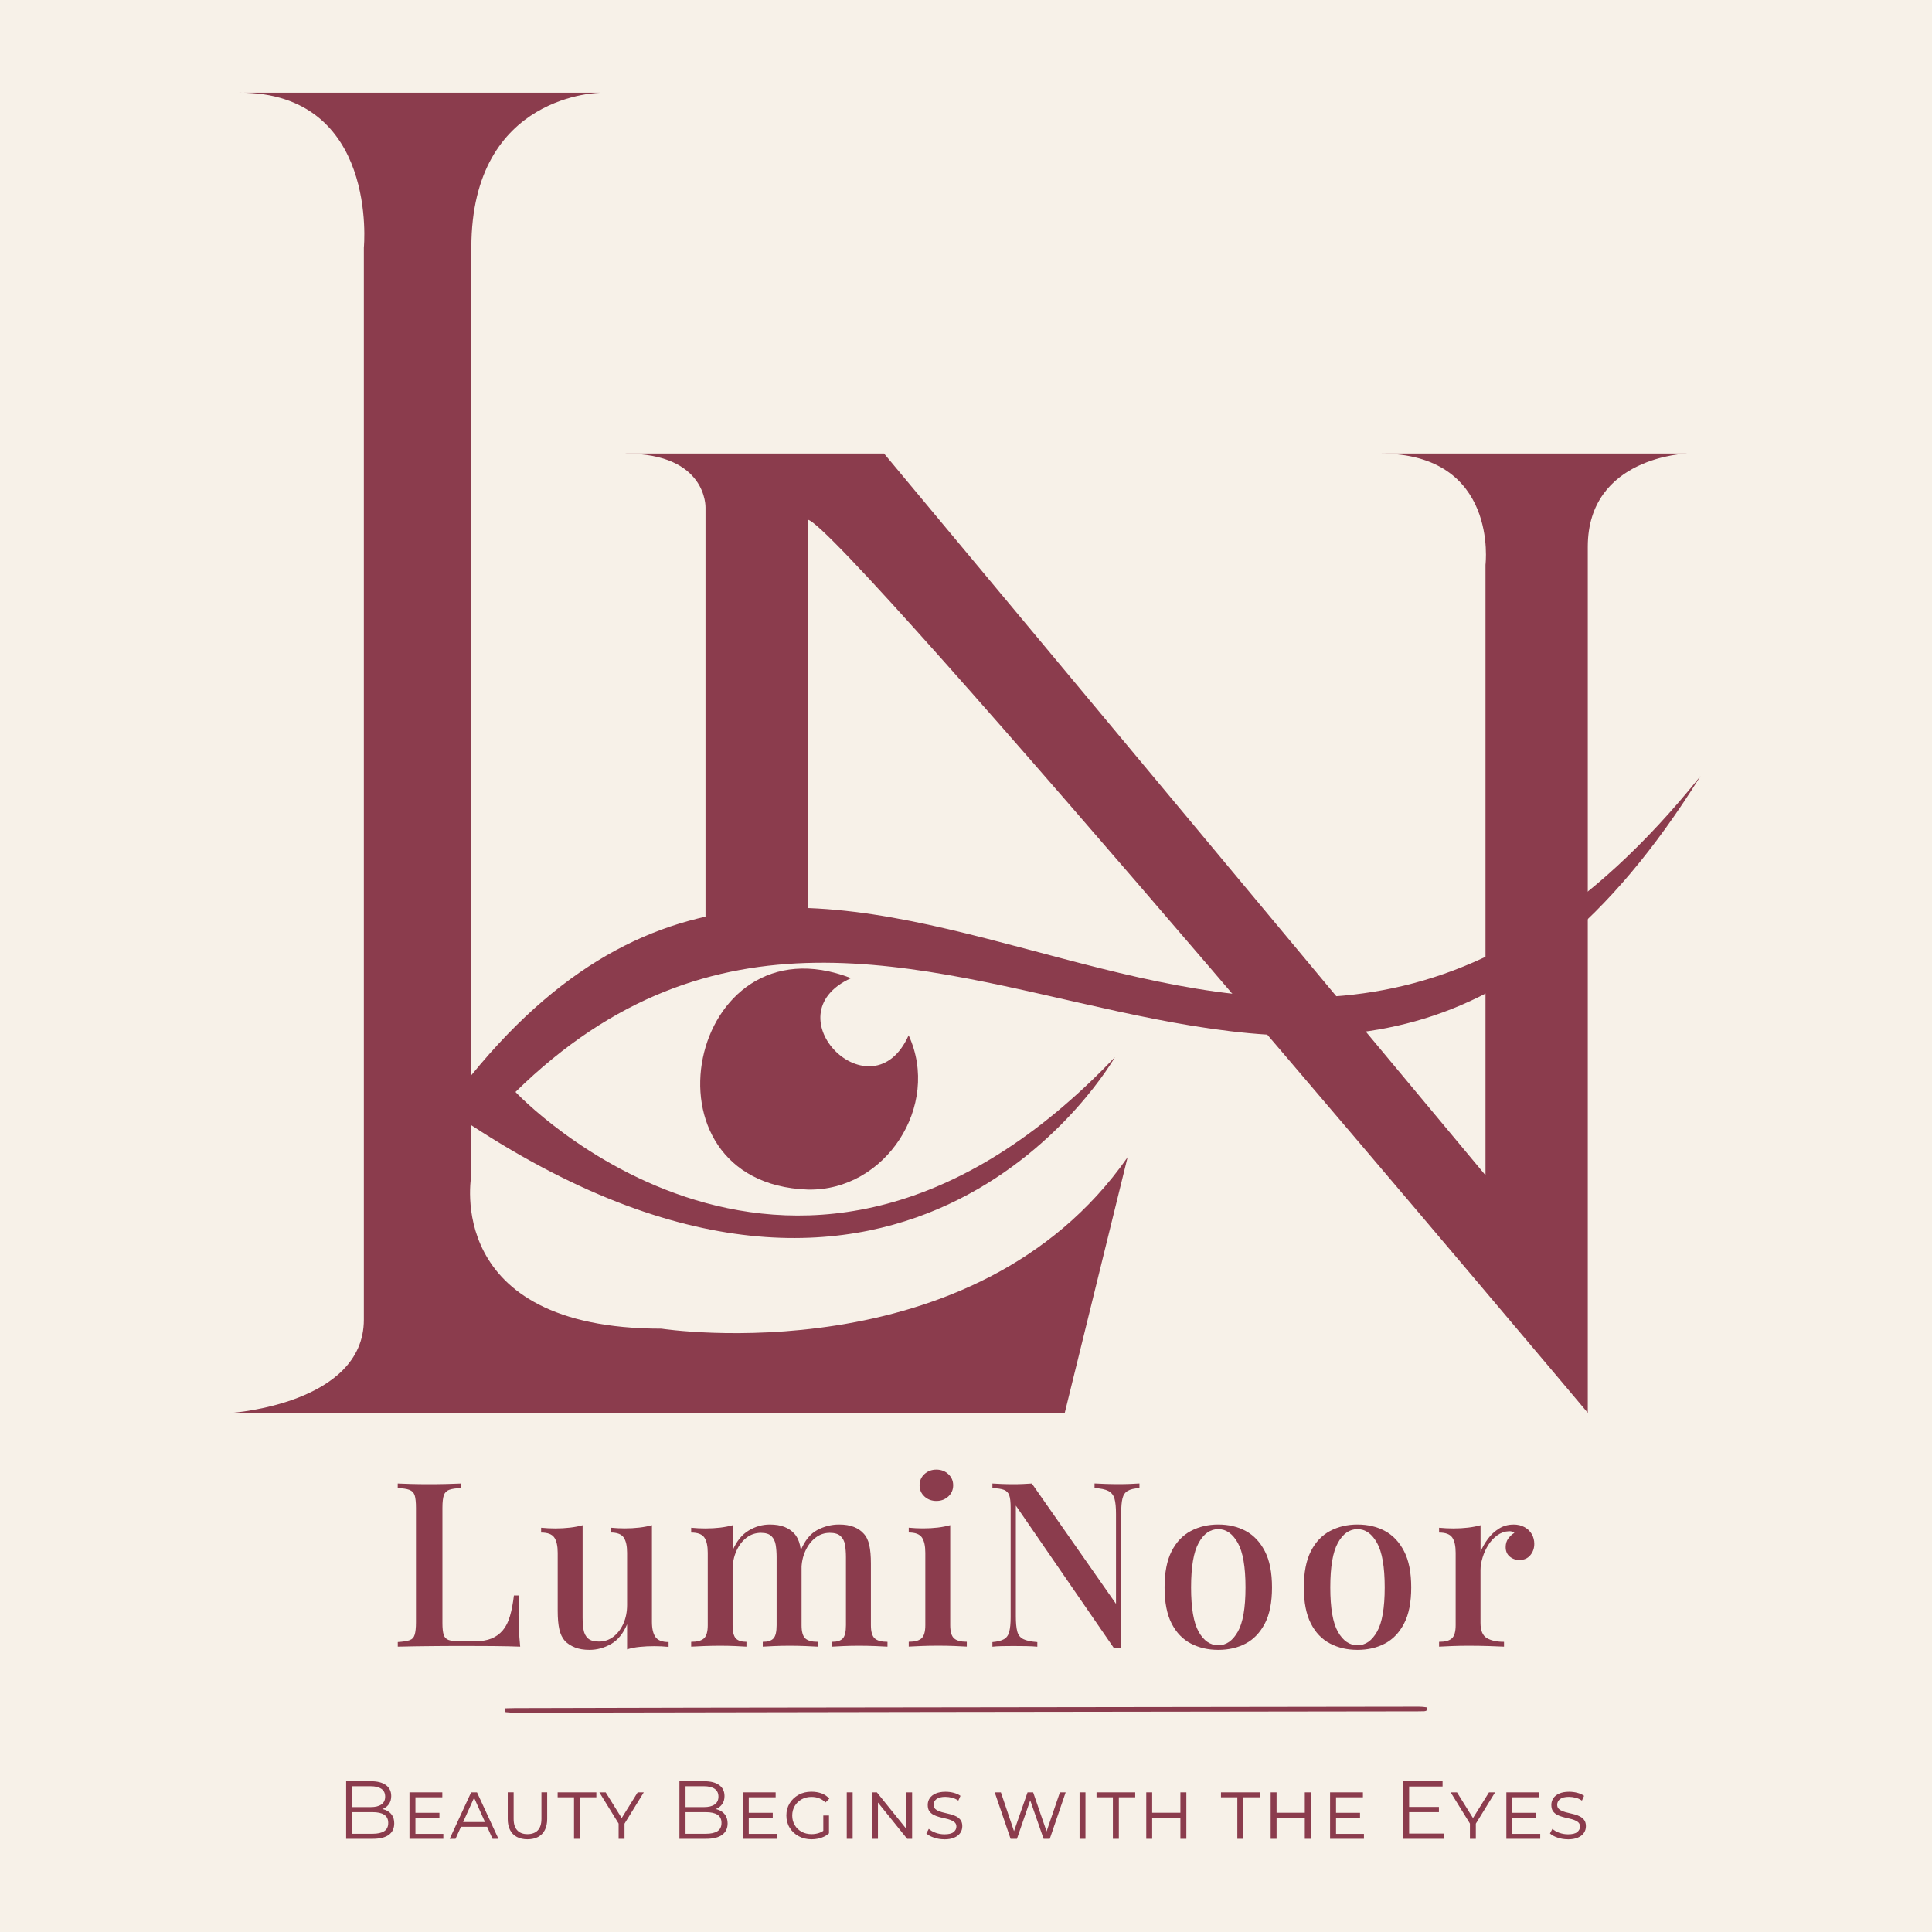
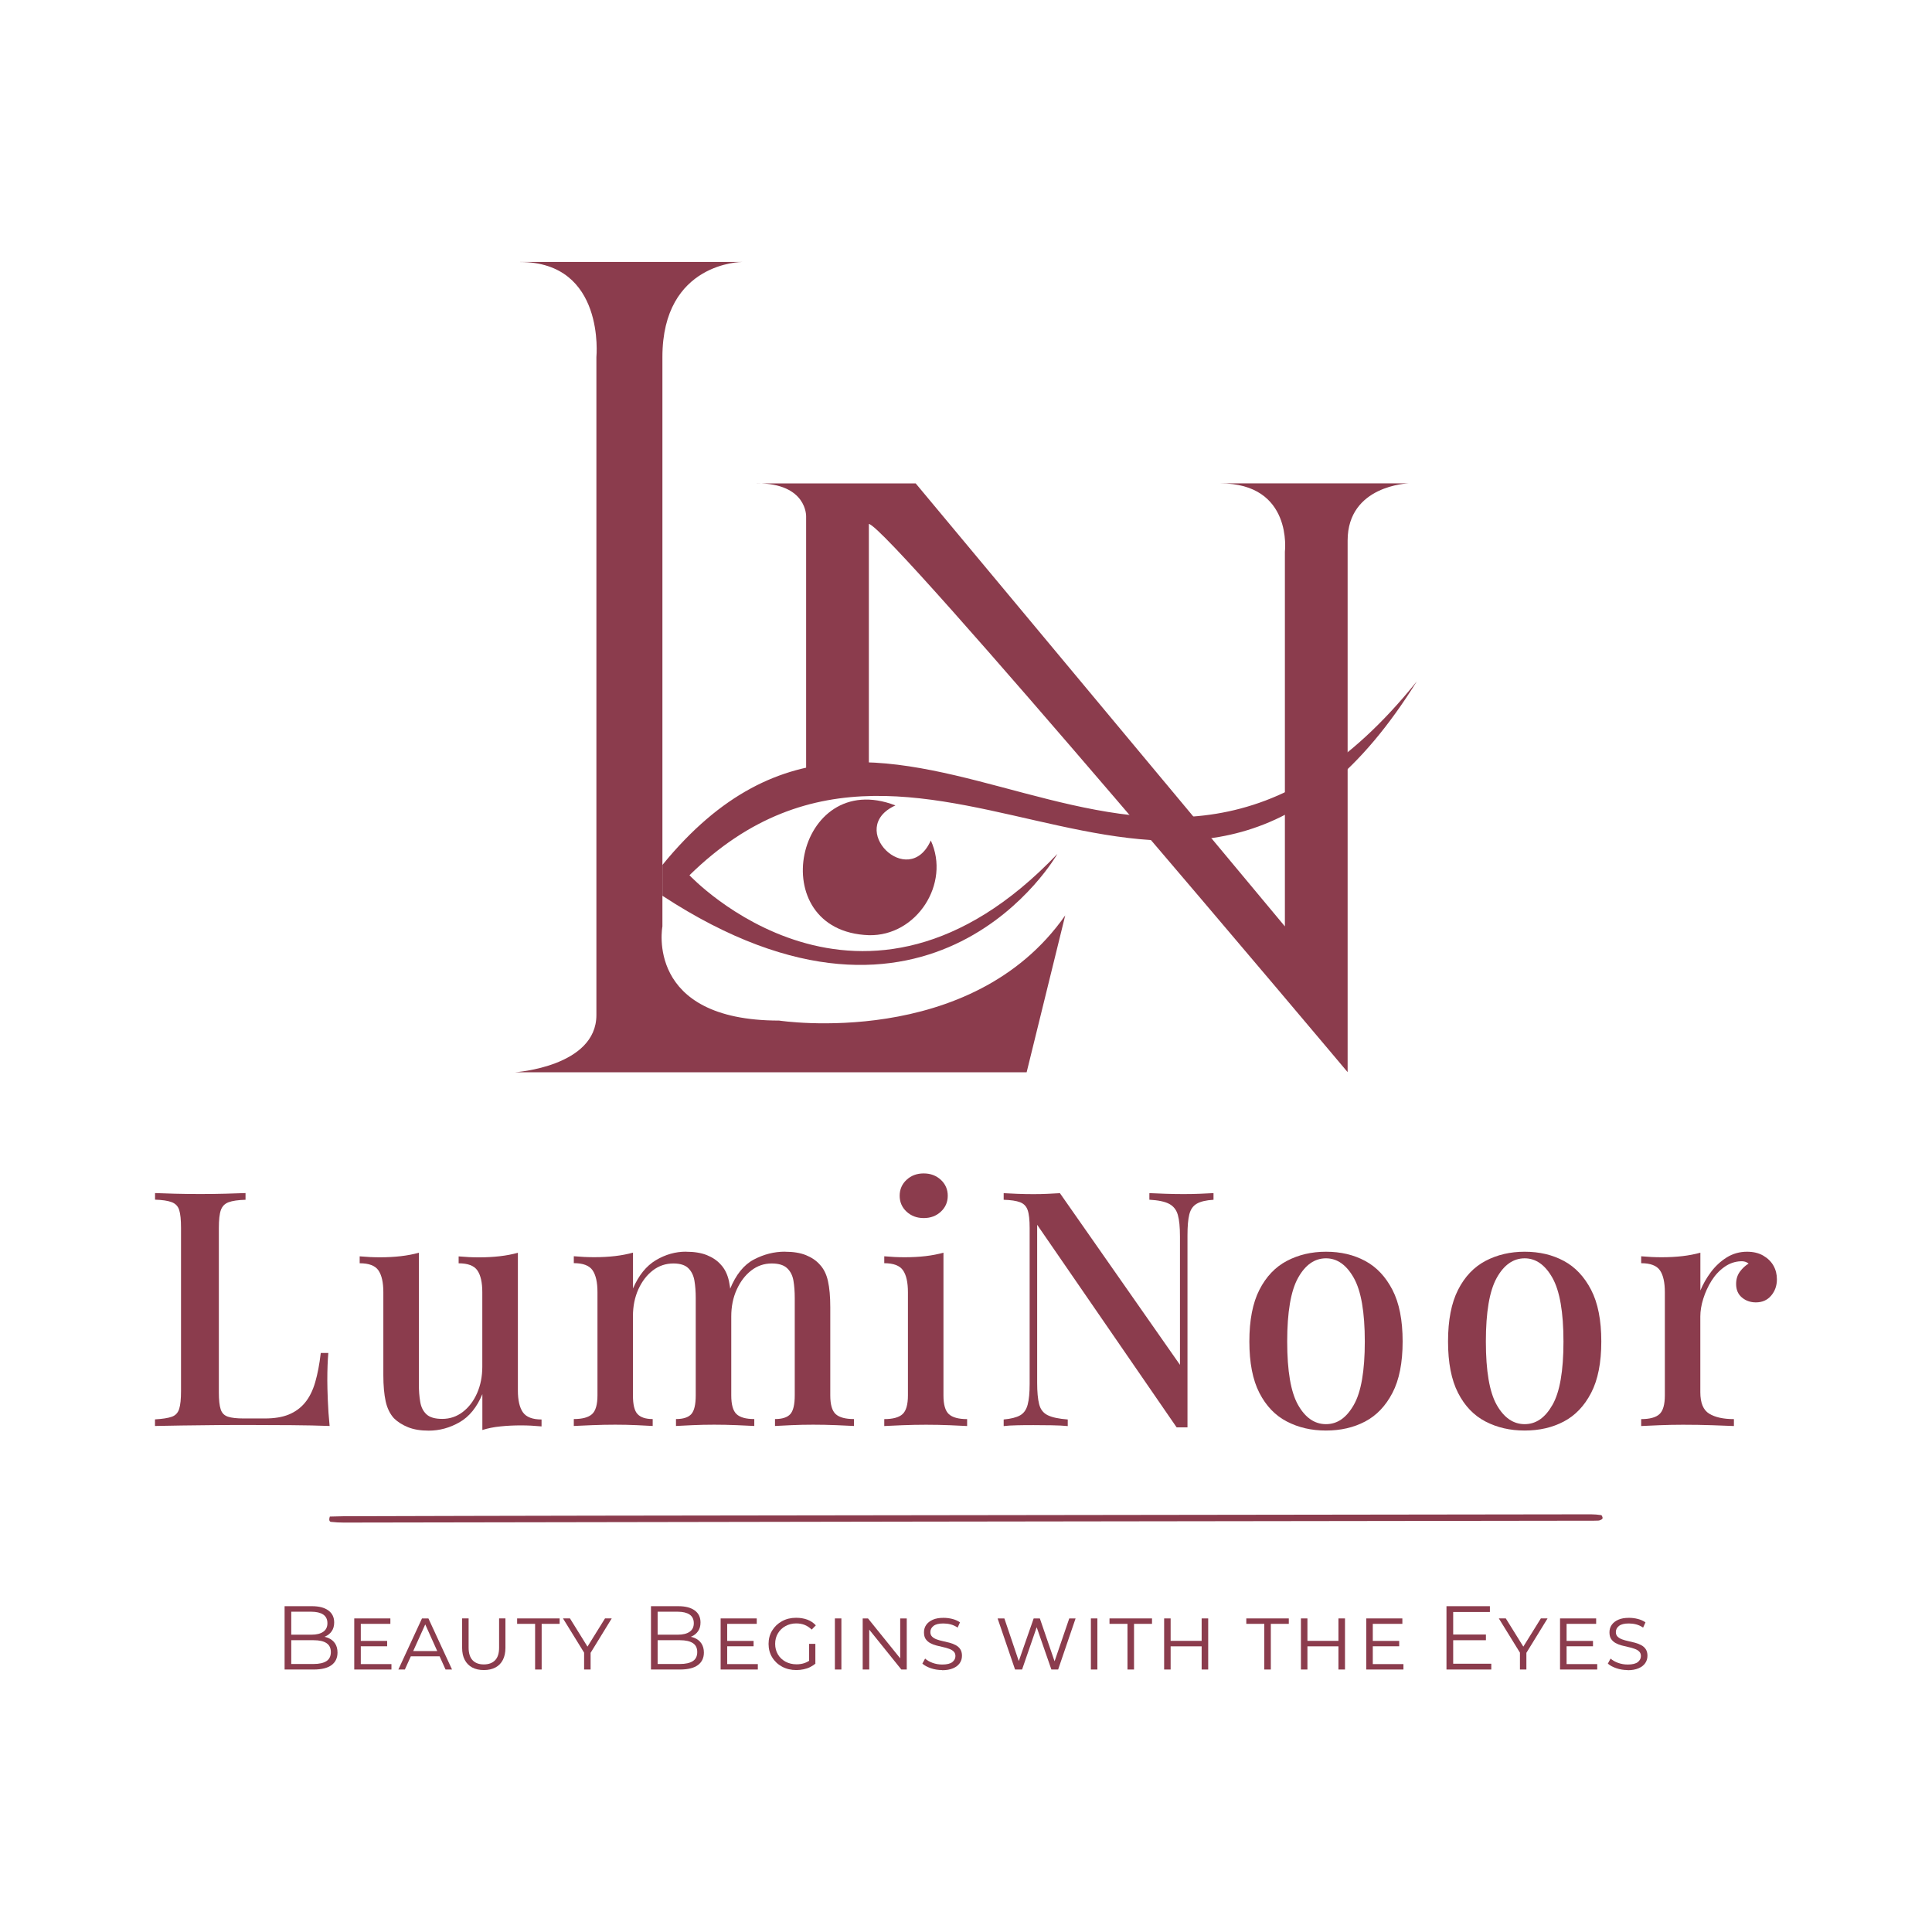
<svg xmlns="http://www.w3.org/2000/svg" id="Layer_1" data-name="Layer 1" viewBox="0 0 360 360">
  <defs>
    <style>
      .cls-1 {
        fill: #8b3c4d;
      }
- 
-       .cls-2 {
-         fill: #f7f1e8;
-       }
    </style>
  </defs>
-   <rect class="cls-2" width="360" height="360" />
  <g>
-     <g>
-       <path class="cls-1" d="m85.92,276.42v.86c-.97.03-1.71.14-2.21.32s-.84.53-1.01,1.03-.26,1.28-.26,2.34v21.47c0,.97.08,1.7.24,2.19.16.49.47.81.95.97.47.16,1.15.23,2.04.23h2.79c1.23,0,2.27-.17,3.11-.51.84-.34,1.55-.86,2.13-1.55s1.02-1.57,1.33-2.66c.32-1.09.56-2.36.73-3.82h.99c-.09.92-.13,2.12-.13,3.61,0,.57.02,1.41.07,2.51.04,1.1.12,2.24.24,3.42-1.46-.06-3.11-.09-4.94-.11-1.83-.01-3.47-.02-4.9-.02h-2.53c-1.03,0-2.14,0-3.33.02-1.19.02-2.39.03-3.61.04-1.22.02-2.38.04-3.5.07v-.86c.97-.06,1.7-.17,2.19-.34.49-.17.81-.51.96-1.03.16-.52.24-1.29.24-2.32v-21.3c0-1.06-.08-1.84-.24-2.34-.16-.5-.49-.84-.99-1.03s-1.23-.29-2.17-.32v-.86c.66.03,1.51.06,2.55.09s2.17.04,3.37.04c1.09,0,2.17-.01,3.24-.04,1.08-.03,1.96-.06,2.64-.09Z" />
-       <path class="cls-1" d="m121.48,284.19v18c0,1.29.22,2.24.67,2.86s1.25.92,2.43.92v.9c-.89-.09-1.78-.13-2.66-.13-.94,0-1.85.04-2.71.13-.86.08-1.65.24-2.36.47v-4.68c-.72,1.72-1.71,2.94-2.98,3.67-1.28.73-2.62,1.1-4.02,1.1-1.06,0-1.96-.15-2.71-.45-.75-.3-1.36-.69-1.85-1.18-.51-.57-.87-1.31-1.07-2.21s-.3-2.04-.3-3.42v-10.82c0-1.29-.21-2.24-.64-2.86s-1.24-.92-2.45-.92v-.9c.92.09,1.8.13,2.66.13.95,0,1.85-.05,2.71-.15s1.65-.25,2.36-.45v17.18c0,.83.06,1.59.17,2.27.11.69.39,1.23.82,1.63s1.12.6,2.06.6c1,0,1.9-.3,2.68-.9.79-.6,1.41-1.42,1.87-2.45.46-1.03.69-2.19.69-3.48v-9.71c0-1.29-.21-2.24-.64-2.86s-1.24-.92-2.45-.92v-.9c.92.09,1.8.13,2.66.13.95,0,1.85-.05,2.71-.15s1.65-.25,2.36-.45Z" />
-       <path class="cls-1" d="m143.43,284.07c1.09,0,2,.15,2.75.45.74.3,1.34.71,1.8,1.22.52.54.87,1.27,1.08,2.17.2.9.3,2.04.3,3.42v11.51c0,1.2.23,2.02.69,2.45s1.23.64,2.32.64v.9c-.49-.03-1.24-.07-2.26-.11-1.02-.04-2.01-.06-2.99-.06s-1.93.02-2.86.06c-.93.04-1.64.08-2.13.11v-.9c.95,0,1.61-.21,2-.64s.58-1.24.58-2.45v-12.71c0-.83-.06-1.58-.17-2.26-.11-.67-.38-1.22-.79-1.63-.42-.41-1.07-.62-1.96-.62-1,0-1.9.3-2.68.9-.79.6-1.42,1.42-1.89,2.47-.47,1.05-.71,2.21-.71,3.5v10.35c0,1.2.2,2.02.6,2.45s1.06.64,1.98.64v.9c-.46-.03-1.15-.07-2.06-.11-.92-.04-1.86-.06-2.83-.06s-1.99.02-3.05.06c-1.06.04-1.85.08-2.36.11v-.9c1.12,0,1.91-.21,2.38-.64s.71-1.24.71-2.45v-13.49c0-1.29-.21-2.24-.64-2.86s-1.24-.92-2.45-.92v-.9c.92.09,1.8.13,2.66.13.97,0,1.88-.05,2.73-.15.84-.1,1.62-.25,2.34-.45v4.68c.74-1.72,1.74-2.95,2.99-3.69,1.24-.75,2.55-1.12,3.93-1.12Zm12.93,0c1.09,0,2,.15,2.75.45.75.3,1.35.71,1.8,1.22.52.54.87,1.27,1.07,2.17.2.9.3,2.04.3,3.42v11.51c0,1.2.24,2.02.71,2.45s1.27.64,2.38.64v.9c-.49-.03-1.24-.07-2.28-.11-1.03-.04-2.05-.06-3.05-.06s-1.93.02-2.86.06c-.93.04-1.64.08-2.13.11v-.9c.94,0,1.61-.21,2-.64.39-.43.58-1.24.58-2.45v-12.71c0-.83-.06-1.58-.17-2.26-.11-.67-.39-1.22-.82-1.63s-1.1-.62-2.02-.62c-1,0-1.9.31-2.68.92-.79.62-1.42,1.45-1.89,2.49s-.71,2.21-.71,3.5l-.17-3.56c.77-1.89,1.81-3.18,3.11-3.87s2.66-1.03,4.06-1.03Z" />
-       <path class="cls-1" d="m177.06,284.19v18.64c0,1.2.24,2.02.71,2.45s1.27.64,2.38.64v.9c-.49-.03-1.24-.07-2.26-.11-1.01-.04-2.05-.06-3.11-.06s-2.07.02-3.11.06c-1.05.04-1.82.08-2.34.11v-.9c1.12,0,1.91-.21,2.38-.64s.71-1.24.71-2.45v-13.49c0-1.29-.21-2.24-.64-2.86s-1.24-.92-2.45-.92v-.9c.92.09,1.8.13,2.66.13.97,0,1.88-.05,2.73-.15.84-.1,1.62-.25,2.34-.45Zm-2.58-10.35c.89,0,1.63.28,2.23.84.6.56.9,1.25.9,2.08s-.3,1.52-.9,2.08c-.6.56-1.35.84-2.23.84s-1.63-.28-2.23-.84c-.6-.56-.9-1.25-.9-2.08s.3-1.53.9-2.08c.6-.56,1.34-.84,2.23-.84Z" />
-       <path class="cls-1" d="m212.32,276.42v.86c-.97.06-1.7.23-2.19.52-.49.29-.81.75-.97,1.4-.16.64-.24,1.55-.24,2.73v25.08h-1.42l-18.21-26.46v20.62c0,1.2.08,2.14.26,2.81.17.67.54,1.15,1.12,1.44.57.29,1.44.47,2.62.56v.86c-.54-.06-1.24-.09-2.08-.11-.84-.01-1.64-.02-2.38-.02s-1.43,0-2.15.02c-.72.02-1.3.05-1.76.11v-.86c.94-.09,1.66-.26,2.15-.54.49-.27.82-.74.99-1.39.17-.66.26-1.56.26-2.71v-20.36c0-1.06-.08-1.84-.26-2.34-.17-.5-.5-.84-.99-1.03-.49-.19-1.2-.29-2.15-.32v-.86c.46.03,1.04.06,1.76.09.71.03,1.43.04,2.15.04.63,0,1.24-.01,1.85-.04.6-.03,1.13-.06,1.59-.09l15.68,22.42v-16.75c0-1.23-.09-2.18-.28-2.84-.19-.66-.57-1.14-1.14-1.44-.57-.3-1.43-.48-2.58-.54v-.86c.51.03,1.2.06,2.06.09.86.03,1.66.04,2.41.04s1.43-.01,2.15-.04,1.3-.06,1.76-.09Z" />
-       <path class="cls-1" d="m227.01,284.07c1.92,0,3.62.4,5.11,1.2,1.49.8,2.68,2.06,3.57,3.78s1.33,3.97,1.33,6.74-.44,5.02-1.33,6.72c-.89,1.7-2.08,2.95-3.57,3.74-1.49.79-3.19,1.18-5.11,1.18s-3.59-.39-5.11-1.18c-1.52-.79-2.71-2.03-3.59-3.74-.87-1.7-1.31-3.94-1.31-6.72s.44-5.03,1.31-6.74,2.07-2.98,3.59-3.78c1.52-.8,3.22-1.2,5.11-1.2Zm0,.86c-1.49,0-2.71.85-3.65,2.55-.95,1.7-1.42,4.47-1.42,8.31s.47,6.59,1.42,8.27c.94,1.68,2.16,2.51,3.65,2.51s2.67-.84,3.63-2.51c.96-1.67,1.44-4.43,1.44-8.27s-.48-6.61-1.44-8.31c-.96-1.7-2.17-2.55-3.63-2.55Z" />
-       <path class="cls-1" d="m252.95,284.07c1.92,0,3.62.4,5.11,1.2,1.49.8,2.68,2.06,3.57,3.78.89,1.72,1.33,3.97,1.33,6.74s-.44,5.02-1.33,6.72c-.88,1.7-2.07,2.95-3.57,3.74-1.49.79-3.19,1.18-5.11,1.18s-3.6-.39-5.11-1.18c-1.52-.79-2.71-2.03-3.58-3.74-.87-1.7-1.31-3.94-1.31-6.72s.44-5.03,1.31-6.74c.87-1.72,2.07-2.98,3.58-3.78,1.52-.8,3.22-1.2,5.11-1.2Zm0,.86c-1.49,0-2.71.85-3.65,2.55-.95,1.7-1.42,4.47-1.42,8.31s.47,6.59,1.42,8.27c.95,1.68,2.16,2.51,3.65,2.51s2.67-.84,3.63-2.51c.96-1.67,1.44-4.43,1.44-8.27s-.48-6.61-1.44-8.31c-.96-1.7-2.17-2.55-3.63-2.55Z" />
-       <path class="cls-1" d="m281.98,284.07c.83,0,1.54.17,2.13.51.59.34,1.03.78,1.33,1.31.3.53.45,1.13.45,1.78,0,.83-.25,1.54-.75,2.13s-1.17.88-2,.88c-.72,0-1.32-.21-1.83-.64s-.75-1.02-.75-1.76c0-.63.16-1.17.49-1.61.33-.44.71-.8,1.14-1.05-.29-.23-.63-.33-1.03-.3-.77.03-1.49.28-2.15.75-.66.47-1.22,1.07-1.68,1.8-.46.73-.82,1.51-1.07,2.34s-.39,1.6-.39,2.32v9.88c0,1.4.39,2.34,1.16,2.81.77.47,1.85.71,3.22.71v.9c-.66-.03-1.6-.07-2.81-.11-1.22-.04-2.5-.06-3.84-.06-1.03,0-2.06.02-3.09.06-1.03.04-1.82.08-2.36.11v-.9c1.12,0,1.91-.21,2.38-.64s.71-1.24.71-2.45v-13.49c0-1.29-.21-2.24-.64-2.86-.43-.62-1.25-.92-2.45-.92v-.9c.92.09,1.8.13,2.66.13.97,0,1.88-.05,2.73-.15.85-.1,1.63-.25,2.34-.45v4.94c.34-.83.8-1.63,1.37-2.4.57-.77,1.26-1.41,2.06-1.91.8-.5,1.69-.75,2.66-.75Z" />
-     </g>
-     <g>
-       <path class="cls-1" d="m87.83,200.34c71.32-87.51,145.74,48.06,229.03-55.73-68.75,110.52-147.23-13.24-220.81,58.86,0,0,52.3,55.9,111.7-6.49,0,0-37.73,66.49-119.91,12.7v-9.34Z" />
-       <path class="cls-1" d="m169.31,192.91c-6.8,15.25-25.92-3.74-10.73-10.65-30.34-11.73-40.61,38.24-8.07,39.4,14.5.33,24.85-15.68,18.8-28.75Z" />
-       <path class="cls-1" d="m44.61,17.27h67.45s-24.23.02-24.23,28.87v172.86s-5.47,28.58,35.43,28.58c0,0,58.28,8.97,86.85-31.94l-11.71,47.63H43.14s24.66-1.68,24.66-17.37V46.13s2.8-28.87-23.18-28.87Z" />
-       <path class="cls-1" d="m116.54,84.51h48.19l112.07,134.48v-113.75s2.52-20.73-19.61-20.73h57.16s-18.49.56-18.49,17.37v161.38S156.47,97.4,150.51,96.84v74.67h-19.05v-76.94s.35-10.05-14.92-10.05Z" />
-     </g>
-     <path class="cls-1" d="m94.1,318.32c.6-.01,1.21-.04,1.83-.04,11.37-.03,22.73-.06,34.1-.08,44.79-.07,89.58-.13,134.37-.18.46,0,.92.04,1.38.11.09.01.17.23.2.36.01.07-.08.2-.16.24-.13.07-.28.13-.43.13-.41.02-.83.01-1.25.02-30.26.04-60.51.08-90.77.12-25.79.04-51.59.09-77.38.13-.57,0-1.14-.03-1.7-.09-.22-.02-.33-.22-.18-.72Z" />
-     <g>
-       <path class="cls-1" d="m64.5,342.64v-10.73h4.63c1.2,0,2.12.24,2.78.72s.99,1.16.99,2.04c0,.58-.14,1.07-.41,1.47-.27.4-.64.7-1.1.9-.47.21-.97.31-1.53.31l.26-.37c.68,0,1.27.1,1.77.31.5.21.88.52,1.16.94.28.42.41.93.41,1.54,0,.91-.33,1.62-1,2.12-.67.5-1.68.75-3.03.75h-4.94Zm1.14-.94h3.79c.94,0,1.66-.16,2.16-.48s.75-.83.75-1.54-.25-1.2-.75-1.53-1.22-.48-2.16-.48h-3.91v-.94h3.54c.86,0,1.53-.16,2-.49.47-.33.71-.81.71-1.46s-.24-1.14-.71-1.46c-.48-.32-1.14-.48-2-.48h-3.42v8.86Z" />
-       <path class="cls-1" d="m76.3,342.64v-8.66h6.12v.92h-5.01v6.82h5.2v.92h-6.3Zm.92-3.94v-.91h4.66v.91h-4.66Z" />
-       <path class="cls-1" d="m83.79,342.64l4-8.66h1.09l4,8.66h-1.1l-3.63-8.07h.38l-3.65,8.07h-1.09Zm1.69-2.24l.32-.89h4.94l.32.89h-5.58Z" />
-       <path class="cls-1" d="m98.28,342.73c-.77,0-1.42-.15-1.97-.44-.55-.29-.97-.72-1.26-1.28-.3-.56-.44-1.25-.44-2.06v-4.98h1.1v4.95c0,.95.22,1.66.68,2.14.45.48,1.08.71,1.9.71s1.47-.24,1.92-.71.68-1.19.68-2.14v-4.95h1.07v4.98c0,.81-.15,1.49-.44,2.06-.29.56-.71.99-1.26,1.28-.55.29-1.2.44-1.97.44Z" />
-       <path class="cls-1" d="m106.96,342.64v-7.74h-3.05v-.92h7.21v.92h-3.05v7.74h-1.1Z" />
-       <path class="cls-1" d="m115.27,342.64v-3.23l.21.73-3.8-6.16h1.18l3.27,5.26h-.58l3.27-5.26h1.14l-3.79,6.16.2-.73v3.23h-1.09Z" />
-       <path class="cls-1" d="m126.6,342.64v-10.73h4.63c1.2,0,2.12.24,2.78.72s.99,1.16.99,2.04c0,.58-.13,1.07-.41,1.47-.27.4-.64.7-1.1.9-.46.21-.97.31-1.52.31l.26-.37c.68,0,1.27.1,1.77.31.49.21.88.52,1.16.94.27.42.42.93.42,1.54,0,.91-.34,1.62-1.01,2.12s-1.68.75-3.03.75h-4.94Zm1.14-.94h3.79c.94,0,1.67-.16,2.16-.48.5-.32.75-.83.75-1.54s-.25-1.2-.75-1.53c-.5-.32-1.22-.48-2.16-.48h-3.91v-.94h3.54c.86,0,1.53-.16,2-.49s.71-.81.71-1.46-.24-1.14-.71-1.46-1.14-.48-2-.48h-3.42v8.86Z" />
-       <path class="cls-1" d="m138.41,342.64v-8.66h6.12v.92h-5.01v6.82h5.2v.92h-6.3Zm.92-3.94v-.91h4.66v.91h-4.66Z" />
-       <path class="cls-1" d="m151.23,342.73c-.9,0-1.7-.19-2.41-.58-.71-.38-1.27-.91-1.68-1.58-.41-.67-.61-1.43-.61-2.28s.2-1.6.61-2.27c.4-.66.96-1.19,1.66-1.58s1.5-.58,2.39-.58c.71,0,1.34.11,1.91.32s1.04.54,1.43.97l-.71.72c-.36-.36-.75-.62-1.19-.79-.43-.17-.91-.25-1.44-.25-.67,0-1.28.15-1.82.45-.54.3-.97.71-1.28,1.24-.31.52-.47,1.11-.47,1.78s.16,1.26.47,1.79c.31.53.74.94,1.29,1.24.55.3,1.17.44,1.86.44.5,0,.97-.08,1.4-.23s.83-.39,1.19-.72l.63.81c-.27.24-.57.44-.92.61-.35.17-.72.29-1.11.37-.39.08-.8.12-1.2.12Zm2.18-1.11v-3.33h1.06v3.33h-1.06Z" />
-       <path class="cls-1" d="m157.78,342.64v-8.66h1.1v8.66h-1.1Z" />
-       <path class="cls-1" d="m162.49,342.64v-8.66h.9l5.89,7.3h-.43v-7.3h1.11v8.66h-.92l-5.89-7.31h.44v7.31h-1.1Z" />
-       <path class="cls-1" d="m175.95,342.73c-.66,0-1.3-.1-1.91-.31s-1.09-.46-1.43-.78l.46-.86c.31.3.74.54,1.26.73.52.19,1.07.29,1.65.29.8,0,1.37-.14,1.71-.42.34-.28.52-.62.52-1.01,0-.33-.1-.58-.29-.77-.19-.19-.45-.34-.77-.46-.31-.12-.66-.22-1.04-.3-.38-.08-.76-.17-1.14-.28s-.73-.24-1.05-.41c-.32-.18-.58-.41-.77-.69-.19-.29-.28-.66-.28-1.14s.13-.89.38-1.26.63-.66,1.12-.87,1.09-.32,1.81-.32c.51,0,1.01.06,1.51.19.5.13.92.32,1.28.57l-.4.89c-.37-.25-.76-.44-1.18-.54s-.83-.16-1.24-.16c-.76,0-1.31.14-1.66.42-.35.28-.53.63-.53,1.04,0,.33.1.59.29.77.2.19.45.34.77.46s.67.22,1.05.3c.38.08.76.18,1.14.28.38.1.73.24,1.04.41.31.17.57.4.77.68.19.29.29.65.29,1.11,0,.48-.13.9-.39,1.27s-.64.66-1.14.87-1.11.31-1.83.31Z" />
-       <path class="cls-1" d="m188.31,342.64l-2.96-8.66h1.15l2.73,8.08h-.58l2.82-8.08h1.04l2.78,8.08h-.55l2.76-8.08h1.07l-2.96,8.66h-1.15l-2.64-7.59h.29l-2.62,7.59h-1.18Z" />
-       <path class="cls-1" d="m201.16,342.64v-8.66h1.1v8.66h-1.1Z" />
-       <path class="cls-1" d="m207.37,342.64v-7.74h-3.05v-.92h7.21v.92h-3.05v7.74h-1.1Z" />
-       <path class="cls-1" d="m213.59,342.64v-8.66h1.1v3.8h5.26v-3.8h1.11v8.66h-1.11v-3.93h-5.26v3.93h-1.1Z" />
-       <path class="cls-1" d="m230.56,342.64v-7.74h-3.05v-.92h7.21v.92h-3.05v7.74h-1.1Z" />
-       <path class="cls-1" d="m236.77,342.64v-8.66h1.1v3.8h5.26v-3.8h1.11v8.66h-1.11v-3.93h-5.26v3.93h-1.1Z" />
-       <path class="cls-1" d="m247.84,342.64v-8.66h6.12v.92h-5.01v6.82h5.2v.92h-6.3Zm.92-3.94v-.91h4.66v.91h-4.66Z" />
-       <path class="cls-1" d="m261.44,342.64v-10.73h7.36v.98h-6.23v8.77h6.46v.98h-7.59Zm1.01-4.97v-.97h5.67v.97h-5.67Z" />
-       <path class="cls-1" d="m273.9,342.64v-3.23l.21.73-3.8-6.16h1.18l3.27,5.26h-.58l3.27-5.26h1.14l-3.79,6.16.2-.73v3.23h-1.09Z" />
-       <path class="cls-1" d="m280.69,342.64v-8.66h6.12v.92h-5.01v6.82h5.2v.92h-6.3Zm.92-3.94v-.91h4.66v.91h-4.66Z" />
-       <path class="cls-1" d="m292.15,342.73c-.66,0-1.3-.1-1.91-.31s-1.09-.46-1.43-.78l.46-.86c.31.3.74.54,1.26.73.52.19,1.07.29,1.65.29.8,0,1.37-.14,1.71-.42.34-.28.52-.62.52-1.01,0-.33-.1-.58-.29-.77-.19-.19-.45-.34-.77-.46-.31-.12-.66-.22-1.04-.3-.38-.08-.76-.17-1.14-.28s-.73-.24-1.05-.41c-.32-.18-.58-.41-.77-.69-.19-.29-.28-.66-.28-1.14s.13-.89.38-1.26.63-.66,1.12-.87,1.09-.32,1.81-.32c.51,0,1.01.06,1.51.19.5.13.92.32,1.28.57l-.4.89c-.37-.25-.76-.44-1.18-.54s-.83-.16-1.24-.16c-.76,0-1.31.14-1.66.42-.35.28-.53.63-.53,1.04,0,.33.1.59.29.77.2.19.45.34.77.46s.67.22,1.05.3c.38.08.76.18,1.14.28.38.1.73.24,1.04.41.31.17.57.4.77.68.19.29.29.65.29,1.11,0,.48-.13.9-.39,1.27s-.64.66-1.14.87-1.11.31-1.83.31Z" />
-     </g>
+     <path class="cls-1" d="m45.75,222.33v1.23c-1.39.04-2.44.19-3.16.46s-1.19.76-1.44,1.47-.37,1.83-.37,3.34v30.64c0,1.39.11,2.43.34,3.13.22.7.67,1.15,1.35,1.38.67.22,1.64.33,2.91.33h3.98c1.76,0,3.24-.24,4.44-.73,1.2-.49,2.22-1.23,3.03-2.21s1.45-2.25,1.9-3.8c.45-1.55.8-3.37,1.04-5.46h1.41c-.12,1.31-.19,3.02-.19,5.15,0,.82.03,2.01.09,3.58.06,1.57.17,3.2.34,4.87-2.09-.08-4.43-.13-7.05-.15-2.61-.02-4.94-.03-6.99-.03h-3.61c-1.47,0-3.06,0-4.75.03-1.7.02-3.41.04-5.15.06-1.74.02-3.4.05-4.99.09v-1.23c1.39-.08,2.43-.24,3.13-.49.69-.24,1.15-.73,1.38-1.47.23-.74.34-1.84.34-3.31v-30.4c0-1.51-.11-2.63-.34-3.34-.22-.71-.69-1.2-1.41-1.47s-1.75-.42-3.09-.46v-1.23c.94.04,2.15.08,3.65.12s3.09.06,4.81.06c1.55,0,3.09-.02,4.63-.06,1.53-.04,2.79-.08,3.77-.12Z" />
+     <path class="cls-1" d="m96.5,233.42v25.68c0,1.84.32,3.2.95,4.08.63.88,1.79,1.32,3.46,1.32v1.29c-1.27-.12-2.53-.19-3.8-.19-1.35,0-2.63.06-3.86.19-1.23.12-2.35.35-3.37.67v-6.68c-1.02,2.45-2.44,4.2-4.26,5.24-1.82,1.04-3.73,1.56-5.73,1.56-1.51,0-2.8-.21-3.86-.64-1.06-.43-1.94-.99-2.64-1.68-.73-.82-1.25-1.87-1.53-3.16s-.43-2.91-.43-4.87v-15.44c0-1.84-.31-3.2-.92-4.08-.61-.88-1.78-1.32-3.49-1.32v-1.29c1.31.12,2.57.18,3.8.18,1.35,0,2.64-.07,3.86-.21,1.23-.14,2.35-.36,3.37-.64v24.52c0,1.19.08,2.27.25,3.25.16.98.55,1.76,1.16,2.33s1.59.86,2.94.86c1.43,0,2.7-.43,3.83-1.29,1.12-.86,2.01-2.02,2.66-3.49.65-1.47.98-3.13.98-4.96v-13.85c0-1.84-.31-3.2-.92-4.08s-1.78-1.32-3.49-1.32v-1.29c1.31.12,2.57.18,3.8.18,1.35,0,2.64-.07,3.86-.21,1.23-.14,2.35-.36,3.37-.64Z" />
+     <path class="cls-1" d="m127.81,233.24c1.55,0,2.86.21,3.92.64,1.06.43,1.92,1.01,2.57,1.75.74.78,1.25,1.81,1.53,3.09.28,1.29.43,2.91.43,4.87v16.42c0,1.72.33,2.88.98,3.49s1.76.92,3.31.92v1.29c-.7-.04-1.77-.09-3.22-.15-1.45-.06-2.87-.09-4.26-.09s-2.75.03-4.08.09c-1.33.06-2.34.11-3.03.15v-1.29c1.35,0,2.3-.31,2.85-.92s.83-1.78.83-3.49v-18.14c0-1.19-.08-2.26-.24-3.22-.16-.96-.54-1.74-1.13-2.33-.59-.59-1.53-.89-2.79-.89-1.43,0-2.71.43-3.83,1.29-1.12.86-2.02,2.03-2.7,3.52-.67,1.49-1.01,3.16-1.01,5v14.77c0,1.72.28,2.88.86,3.49s1.51.92,2.82.92v1.29c-.66-.04-1.64-.09-2.94-.15-1.31-.06-2.66-.09-4.04-.09s-2.84.03-4.35.09c-1.51.06-2.63.11-3.37.15v-1.29c1.59,0,2.73-.31,3.4-.92s1.01-1.78,1.01-3.49v-19.24c0-1.84-.31-3.2-.92-4.08-.61-.88-1.78-1.32-3.49-1.32v-1.29c1.31.12,2.57.18,3.8.18,1.39,0,2.69-.07,3.89-.21,1.2-.14,2.32-.36,3.34-.64v6.68c1.06-2.45,2.48-4.21,4.26-5.27,1.78-1.06,3.65-1.59,5.61-1.59Zm18.45,0c1.55,0,2.86.21,3.92.64,1.06.43,1.92,1.01,2.57,1.75.74.78,1.25,1.81,1.53,3.09.29,1.29.43,2.91.43,4.87v16.42c0,1.72.34,2.88,1.01,3.49s1.81.92,3.4.92v1.29c-.7-.04-1.78-.09-3.25-.15-1.47-.06-2.92-.09-4.35-.09s-2.75.03-4.08.09c-1.33.06-2.34.11-3.03.15v-1.29c1.35,0,2.3-.31,2.85-.92.55-.61.83-1.78.83-3.49v-18.14c0-1.19-.08-2.26-.24-3.22-.16-.96-.55-1.74-1.17-2.33s-1.57-.89-2.88-.89c-1.43,0-2.7.44-3.83,1.32-1.13.88-2.02,2.06-2.7,3.56s-1.01,3.16-1.01,4.99l-.24-5.08c1.1-2.7,2.58-4.54,4.44-5.52s3.79-1.47,5.79-1.47Z" />
+     <path class="cls-1" d="m175.8,233.42v26.6c0,1.72.34,2.88,1.01,3.49s1.81.92,3.4.92v1.29c-.69-.04-1.77-.09-3.22-.15-1.45-.06-2.93-.09-4.44-.09s-2.95.03-4.44.09c-1.49.06-2.6.11-3.34.15v-1.29c1.59,0,2.73-.31,3.4-.92s1.01-1.78,1.01-3.49v-19.24c0-1.84-.31-3.2-.92-4.08s-1.78-1.32-3.49-1.32v-1.29c1.31.12,2.57.18,3.8.18,1.39,0,2.69-.07,3.89-.21,1.2-.14,2.32-.36,3.34-.64Zm-3.68-14.77c1.27,0,2.33.4,3.19,1.19.86.8,1.29,1.79,1.29,2.97s-.43,2.18-1.29,2.97c-.86.8-1.92,1.19-3.19,1.19s-2.33-.4-3.19-1.19c-.86-.8-1.29-1.79-1.29-2.97s.43-2.18,1.29-2.97c.86-.8,1.92-1.19,3.19-1.19Z" />
+     <path class="cls-1" d="m226.12,222.33v1.23c-1.39.08-2.43.33-3.13.74-.7.41-1.15,1.07-1.38,1.99-.23.92-.34,2.22-.34,3.89v35.79h-2.02l-25.99-37.75v29.42c0,1.71.12,3.05.37,4.01.24.96.77,1.65,1.59,2.05.82.41,2.06.67,3.74.8v1.23c-.78-.08-1.77-.13-2.97-.15-1.2-.02-2.34-.03-3.4-.03s-2.05,0-3.06.03c-1.02.02-1.86.07-2.51.15v-1.23c1.35-.12,2.37-.38,3.06-.77.69-.39,1.16-1.05,1.41-1.99.25-.94.37-2.23.37-3.86v-29.05c0-1.51-.12-2.63-.37-3.34-.24-.71-.71-1.2-1.41-1.47-.7-.27-1.72-.42-3.06-.46v-1.23c.65.04,1.49.08,2.51.12,1.02.04,2.04.06,3.06.06.9,0,1.78-.02,2.64-.06.86-.04,1.61-.08,2.27-.12l22.37,31.99v-23.9c0-1.76-.13-3.11-.4-4.05-.27-.94-.81-1.62-1.62-2.05-.82-.43-2.04-.68-3.68-.77v-1.23c.73.04,1.71.08,2.94.12,1.23.04,2.37.06,3.43.06s2.04-.02,3.06-.06,1.86-.08,2.51-.12Z" />
+     <path class="cls-1" d="m247.08,233.24c2.74,0,5.17.57,7.29,1.71,2.13,1.14,3.82,2.94,5.09,5.39s1.9,5.66,1.9,9.62-.63,7.16-1.9,9.59c-1.27,2.43-2.96,4.21-5.09,5.33-2.13,1.12-4.55,1.68-7.29,1.68s-5.13-.56-7.29-1.68c-2.17-1.12-3.87-2.9-5.12-5.33-1.25-2.43-1.87-5.63-1.87-9.59s.62-7.17,1.87-9.62,2.95-4.25,5.12-5.39c2.17-1.14,4.6-1.71,7.29-1.71Zm0,1.23c-2.13,0-3.86,1.22-5.21,3.65-1.35,2.43-2.02,6.38-2.02,11.86s.67,9.41,2.02,11.8c1.35,2.39,3.08,3.59,5.21,3.59s3.81-1.19,5.18-3.59c1.37-2.39,2.05-6.32,2.05-11.8s-.68-9.43-2.05-11.86c-1.37-2.43-3.09-3.65-5.18-3.65Z" />
+     <path class="cls-1" d="m284.1,233.24c2.74,0,5.17.57,7.29,1.71,2.13,1.14,3.82,2.94,5.09,5.39,1.27,2.45,1.9,5.66,1.9,9.62s-.63,7.16-1.9,9.59c-1.26,2.43-2.96,4.21-5.09,5.33-2.12,1.12-4.55,1.68-7.29,1.68s-5.13-.56-7.3-1.68c-2.16-1.12-3.87-2.9-5.11-5.33-1.25-2.43-1.87-5.63-1.87-9.59s.62-7.17,1.87-9.62c1.24-2.45,2.95-4.25,5.11-5.39,2.17-1.14,4.6-1.71,7.3-1.71Zm0,1.23c-2.12,0-3.86,1.22-5.21,3.65-1.35,2.43-2.02,6.38-2.02,11.86s.67,9.41,2.02,11.8c1.35,2.39,3.09,3.59,5.21,3.59s3.81-1.19,5.18-3.59c1.37-2.39,2.05-6.32,2.05-11.8s-.69-9.43-2.05-11.86c-1.37-2.43-3.09-3.65-5.18-3.65Z" />
+     <path class="cls-1" d="m325.52,233.24c1.19,0,2.2.24,3.04.73.84.49,1.47,1.11,1.9,1.87.43.76.64,1.61.64,2.54,0,1.19-.36,2.2-1.07,3.04s-1.66,1.26-2.85,1.26c-1.02,0-1.89-.31-2.61-.92s-1.07-1.45-1.07-2.51c0-.9.24-1.66.71-2.3.47-.63,1.01-1.14,1.62-1.5-.41-.33-.9-.47-1.47-.43-1.1.04-2.13.4-3.06,1.07-.94.67-1.74,1.53-2.39,2.57-.65,1.04-1.16,2.16-1.53,3.34s-.55,2.29-.55,3.31v14.1c0,2,.55,3.34,1.66,4.01,1.1.67,2.63,1.01,4.6,1.01v1.29c-.94-.04-2.28-.09-4.01-.15-1.74-.06-3.56-.09-5.49-.09-1.47,0-2.94.03-4.41.09-1.47.06-2.6.11-3.37.15v-1.29c1.59,0,2.73-.31,3.4-.92s1.01-1.78,1.01-3.49v-19.24c0-1.84-.31-3.2-.92-4.08-.61-.88-1.78-1.32-3.49-1.32v-1.29c1.31.12,2.57.18,3.8.18,1.39,0,2.69-.07,3.89-.21,1.21-.14,2.32-.36,3.34-.64v7.05c.49-1.19,1.14-2.33,1.96-3.43.82-1.1,1.8-2.01,2.94-2.73,1.14-.71,2.41-1.07,3.8-1.07Z" />
+   </g>
+   <g>
+     <path class="cls-1" d="m123.43,161.17c43.77-53.71,89.45,29.5,140.57-34.21-42.2,67.84-90.37-8.13-135.53,36.13,0,0,32.1,34.31,68.56-3.98,0,0-23.16,40.81-73.6,7.8v-5.73Z" />
+     <path class="cls-1" d="m173.44,156.61c-4.17,9.36-15.91-2.3-6.59-6.53-18.62-7.2-24.93,23.47-4.95,24.18,8.9.21,15.25-9.62,11.54-17.65Z" />
+     <path class="cls-1" d="m96.9,48.81h41.4s-14.87,0-14.87,17.72v106.1s-3.36,17.54,21.75,17.54c0,0,35.77,5.5,53.31-19.6l-7.19,29.23h-95.3s15.13-1.03,15.13-10.66v-122.6s1.72-17.72-14.23-17.72Z" />
+     <path class="cls-1" d="m141.05,90.08h29.58l68.79,82.54v-69.82s1.55-12.73-12.04-12.73h35.08s-11.35.34-11.35,10.66v99.05s-85.55-101.8-89.21-102.15v45.83h-11.69v-47.23s.21-6.17-9.16-6.17Z" />
+   </g>
+   <path class="cls-1" d="m61.46,282.59c.82-.02,1.67-.05,2.52-.06,15.68-.04,31.37-.09,47.05-.11,61.81-.09,123.61-.17,185.42-.25.64,0,1.28.06,1.91.15.12.02.23.32.27.5.02.1-.12.27-.23.33-.18.1-.39.18-.59.19-.57.03-1.15.02-1.72.02-41.75.06-83.51.11-125.26.17-35.59.05-71.19.12-106.78.18-.78,0-1.57-.04-2.35-.13-.3-.03-.46-.31-.24-.99Z" />
+   <g>
+     <path class="cls-1" d="m53.03,311.09v-11.8h5.09c1.32,0,2.33.26,3.06.79s1.09,1.28,1.09,2.24c0,.64-.15,1.18-.45,1.62-.3.44-.7.77-1.21.99-.51.23-1.07.34-1.68.34l.29-.41c.75,0,1.4.12,1.95.35.54.23.97.57,1.27,1.03.3.46.45,1.02.45,1.69,0,1-.37,1.78-1.1,2.33-.74.55-1.85.83-3.33.83h-5.43Zm1.25-1.03h4.16c1.03,0,1.83-.18,2.38-.53s.83-.92.83-1.69-.28-1.32-.83-1.68-1.34-.53-2.38-.53h-4.3v-1.03h3.89c.94,0,1.68-.18,2.2-.54.52-.36.78-.89.78-1.6s-.26-1.26-.78-1.61c-.52-.35-1.26-.53-2.2-.53h-3.76v9.75Z" />
+     <path class="cls-1" d="m66.01,311.09v-9.52h6.73v1.01h-5.51v7.5h5.71v1.01h-6.93Zm1.01-4.33v-1h5.12v1h-5.12Z" />
+     <path class="cls-1" d="m74.23,311.09l4.4-9.52h1.2l4.4,9.52h-1.21l-3.99-8.87h.42l-4.01,8.87h-1.2Zm1.85-2.46l.35-.98h5.43l.35.98h-6.14Z" />
+     <path class="cls-1" d="m90.16,311.19c-.84,0-1.57-.16-2.17-.48-.6-.32-1.06-.79-1.39-1.41-.33-.62-.49-1.37-.49-2.26v-5.48h1.21v5.45c0,1.04.25,1.83.74,2.35.49.52,1.19.78,2.09.78s1.61-.26,2.11-.78.74-1.31.74-2.35v-5.45h1.18v5.48c0,.89-.16,1.64-.48,2.26-.32.62-.78,1.09-1.38,1.41-.6.32-1.32.48-2.17.48Z" />
+     <path class="cls-1" d="m99.71,311.09v-8.51h-3.35v-1.01h7.92v1.01h-3.35v8.51h-1.21Z" />
+     <path class="cls-1" d="m108.84,311.09v-3.56l.24.81-4.18-6.78h1.3l3.59,5.78h-.64l3.59-5.78h1.25l-4.16,6.78.22-.81v3.56h-1.2Z" />
+     <path class="cls-1" d="m121.3,311.09v-11.8h5.09c1.32,0,2.33.26,3.06.79s1.08,1.28,1.08,2.24c0,.64-.14,1.18-.45,1.62-.3.44-.7.77-1.21.99-.51.23-1.07.34-1.67.34l.28-.41c.75,0,1.4.12,1.95.35.54.23.97.57,1.27,1.03.3.46.46,1.02.46,1.69,0,1-.37,1.78-1.11,2.33s-1.85.83-3.33.83h-5.43Zm1.25-1.03h4.16c1.04,0,1.83-.18,2.38-.53.55-.35.83-.92.83-1.69s-.27-1.32-.83-1.68c-.55-.35-1.34-.53-2.38-.53h-4.3v-1.03h3.89c.94,0,1.68-.18,2.2-.54s.78-.89.78-1.6-.26-1.26-.78-1.61-1.26-.53-2.2-.53h-3.76v9.75Z" />
+     <path class="cls-1" d="m134.28,311.09v-9.52h6.73v1.01h-5.51v7.5h5.71v1.01h-6.93Zm1.01-4.33v-1h5.13v1h-5.13Z" />
+     <path class="cls-1" d="m148.38,311.19c-.99,0-1.87-.21-2.65-.63-.78-.42-1.4-1-1.85-1.74-.45-.74-.67-1.57-.67-2.5s.22-1.76.67-2.49c.44-.73,1.05-1.31,1.83-1.74s1.65-.64,2.63-.64c.78,0,1.48.12,2.1.35s1.15.59,1.58,1.06l-.78.79c-.39-.39-.83-.68-1.3-.87-.48-.19-1-.28-1.58-.28-.74,0-1.41.17-2,.5-.6.33-1.07.78-1.41,1.36-.34.57-.51,1.22-.51,1.95s.17,1.39.51,1.96c.34.58.82,1.03,1.42,1.36.6.32,1.28.49,2.05.49.55,0,1.07-.08,1.54-.25s.91-.43,1.31-.79l.69.89c-.29.26-.63.48-1.01.67-.38.19-.79.32-1.22.41-.43.09-.87.14-1.32.14Zm2.39-1.22v-3.66h1.16v3.66h-1.16Z" />
+     <path class="cls-1" d="m155.57,311.09v-9.52h1.21v9.52h-1.21Z" />
+     <path class="cls-1" d="m160.75,311.09v-9.52h.99l6.47,8.02h-.47v-8.02h1.22v9.52h-1.01l-6.47-8.04h.49v8.04h-1.21Z" />
+     <path class="cls-1" d="m175.55,311.19c-.73,0-1.43-.11-2.1-.34s-1.19-.51-1.58-.86l.51-.94c.35.32.81.59,1.39.8.58.21,1.18.31,1.81.31.88,0,1.5-.16,1.88-.46.38-.31.57-.68.57-1.11,0-.36-.11-.64-.32-.85-.21-.21-.49-.38-.84-.5-.35-.13-.73-.24-1.15-.33-.42-.09-.83-.19-1.25-.3s-.8-.26-1.15-.45c-.35-.19-.63-.45-.84-.76-.21-.31-.31-.73-.31-1.25s.14-.98.42-1.38.69-.72,1.23-.96,1.2-.35,1.99-.35c.56,0,1.11.07,1.66.21.54.14,1.01.35,1.41.63l-.44.98c-.41-.28-.84-.48-1.3-.6s-.92-.17-1.37-.17c-.83,0-1.44.15-1.83.46-.39.31-.58.69-.58,1.14,0,.36.11.64.32.85.21.21.49.38.84.51s.74.24,1.16.33c.42.09.84.19,1.26.3.41.11.8.26,1.15.45.35.19.63.43.84.75.21.32.32.72.32,1.22,0,.53-.14.99-.43,1.4s-.7.72-1.25.95-1.22.35-2.02.35Z" />
+     <path class="cls-1" d="m189.14,311.09l-3.25-9.52h1.26l3,8.88h-.64l3.1-8.88h1.15l3.05,8.88h-.61l3.04-8.88h1.18l-3.25,9.52h-1.26l-2.9-8.34h.32l-2.88,8.34h-1.3Z" />
+     <path class="cls-1" d="m203.27,311.09v-9.52h1.21v9.52h-1.21Z" />
+     <path class="cls-1" d="m210.09,311.09v-8.51h-3.35v-1.01h7.92v1.01h-3.35v8.51h-1.21Z" />
+     <path class="cls-1" d="m216.92,311.09v-9.52h1.21v4.18h5.78v-4.18h1.22v9.52h-1.22v-4.32h-5.78v4.32h-1.21Z" />
+     <path class="cls-1" d="m235.58,311.09v-8.51h-3.35v-1.01h7.92v1.01h-3.35v8.51h-1.21Z" />
+     <path class="cls-1" d="m242.41,311.09v-9.52h1.21v4.18h5.78v-4.18h1.22v9.52h-1.22v-4.32h-5.78v4.32h-1.21Z" />
+     <path class="cls-1" d="m254.58,311.09v-9.52h6.73v1.01h-5.51v7.5h5.71v1.01h-6.93Zm1.01-4.33v-1h5.13v1h-5.13Z" />
+     <path class="cls-1" d="m269.53,311.09v-11.8h8.09v1.08h-6.84v9.64h7.1v1.08h-8.34Zm1.11-5.46v-1.06h6.24v1.06h-6.24Z" />
+     <path class="cls-1" d="m283.22,311.09v-3.56l.24.81-4.18-6.78h1.3l3.59,5.78h-.64l3.59-5.78h1.25l-4.17,6.78.22-.81v3.56h-1.2Z" />
+     <path class="cls-1" d="m290.69,311.09v-9.52h6.73v1.01h-5.51v7.5h5.71v1.01h-6.93Zm1.01-4.33v-1h5.13v1h-5.13Z" />
+     <path class="cls-1" d="m303.28,311.19c-.73,0-1.43-.11-2.1-.34s-1.19-.51-1.58-.86l.51-.94c.35.32.81.59,1.39.8.58.21,1.18.31,1.81.31.88,0,1.5-.16,1.88-.46.38-.31.57-.68.57-1.11,0-.36-.11-.64-.32-.85-.21-.21-.49-.38-.84-.5-.35-.13-.73-.24-1.15-.33-.42-.09-.83-.19-1.25-.3s-.8-.26-1.15-.45c-.35-.19-.63-.45-.84-.76-.21-.31-.31-.73-.31-1.25s.14-.98.42-1.38.69-.72,1.23-.96,1.2-.35,1.99-.35c.56,0,1.11.07,1.66.21.54.14,1.01.35,1.41.63l-.44.98c-.41-.28-.84-.48-1.3-.6s-.92-.17-1.37-.17c-.83,0-1.44.15-1.83.46-.39.31-.58.69-.58,1.14,0,.36.11.64.32.85.21.21.49.38.84.51s.74.24,1.16.33c.42.09.84.19,1.26.3.41.11.8.26,1.15.45.35.19.63.43.84.75.21.32.32.72.32,1.22,0,.53-.14.99-.43,1.4s-.7.72-1.25.95-1.22.35-2.02.35Z" />
  </g>
</svg>
